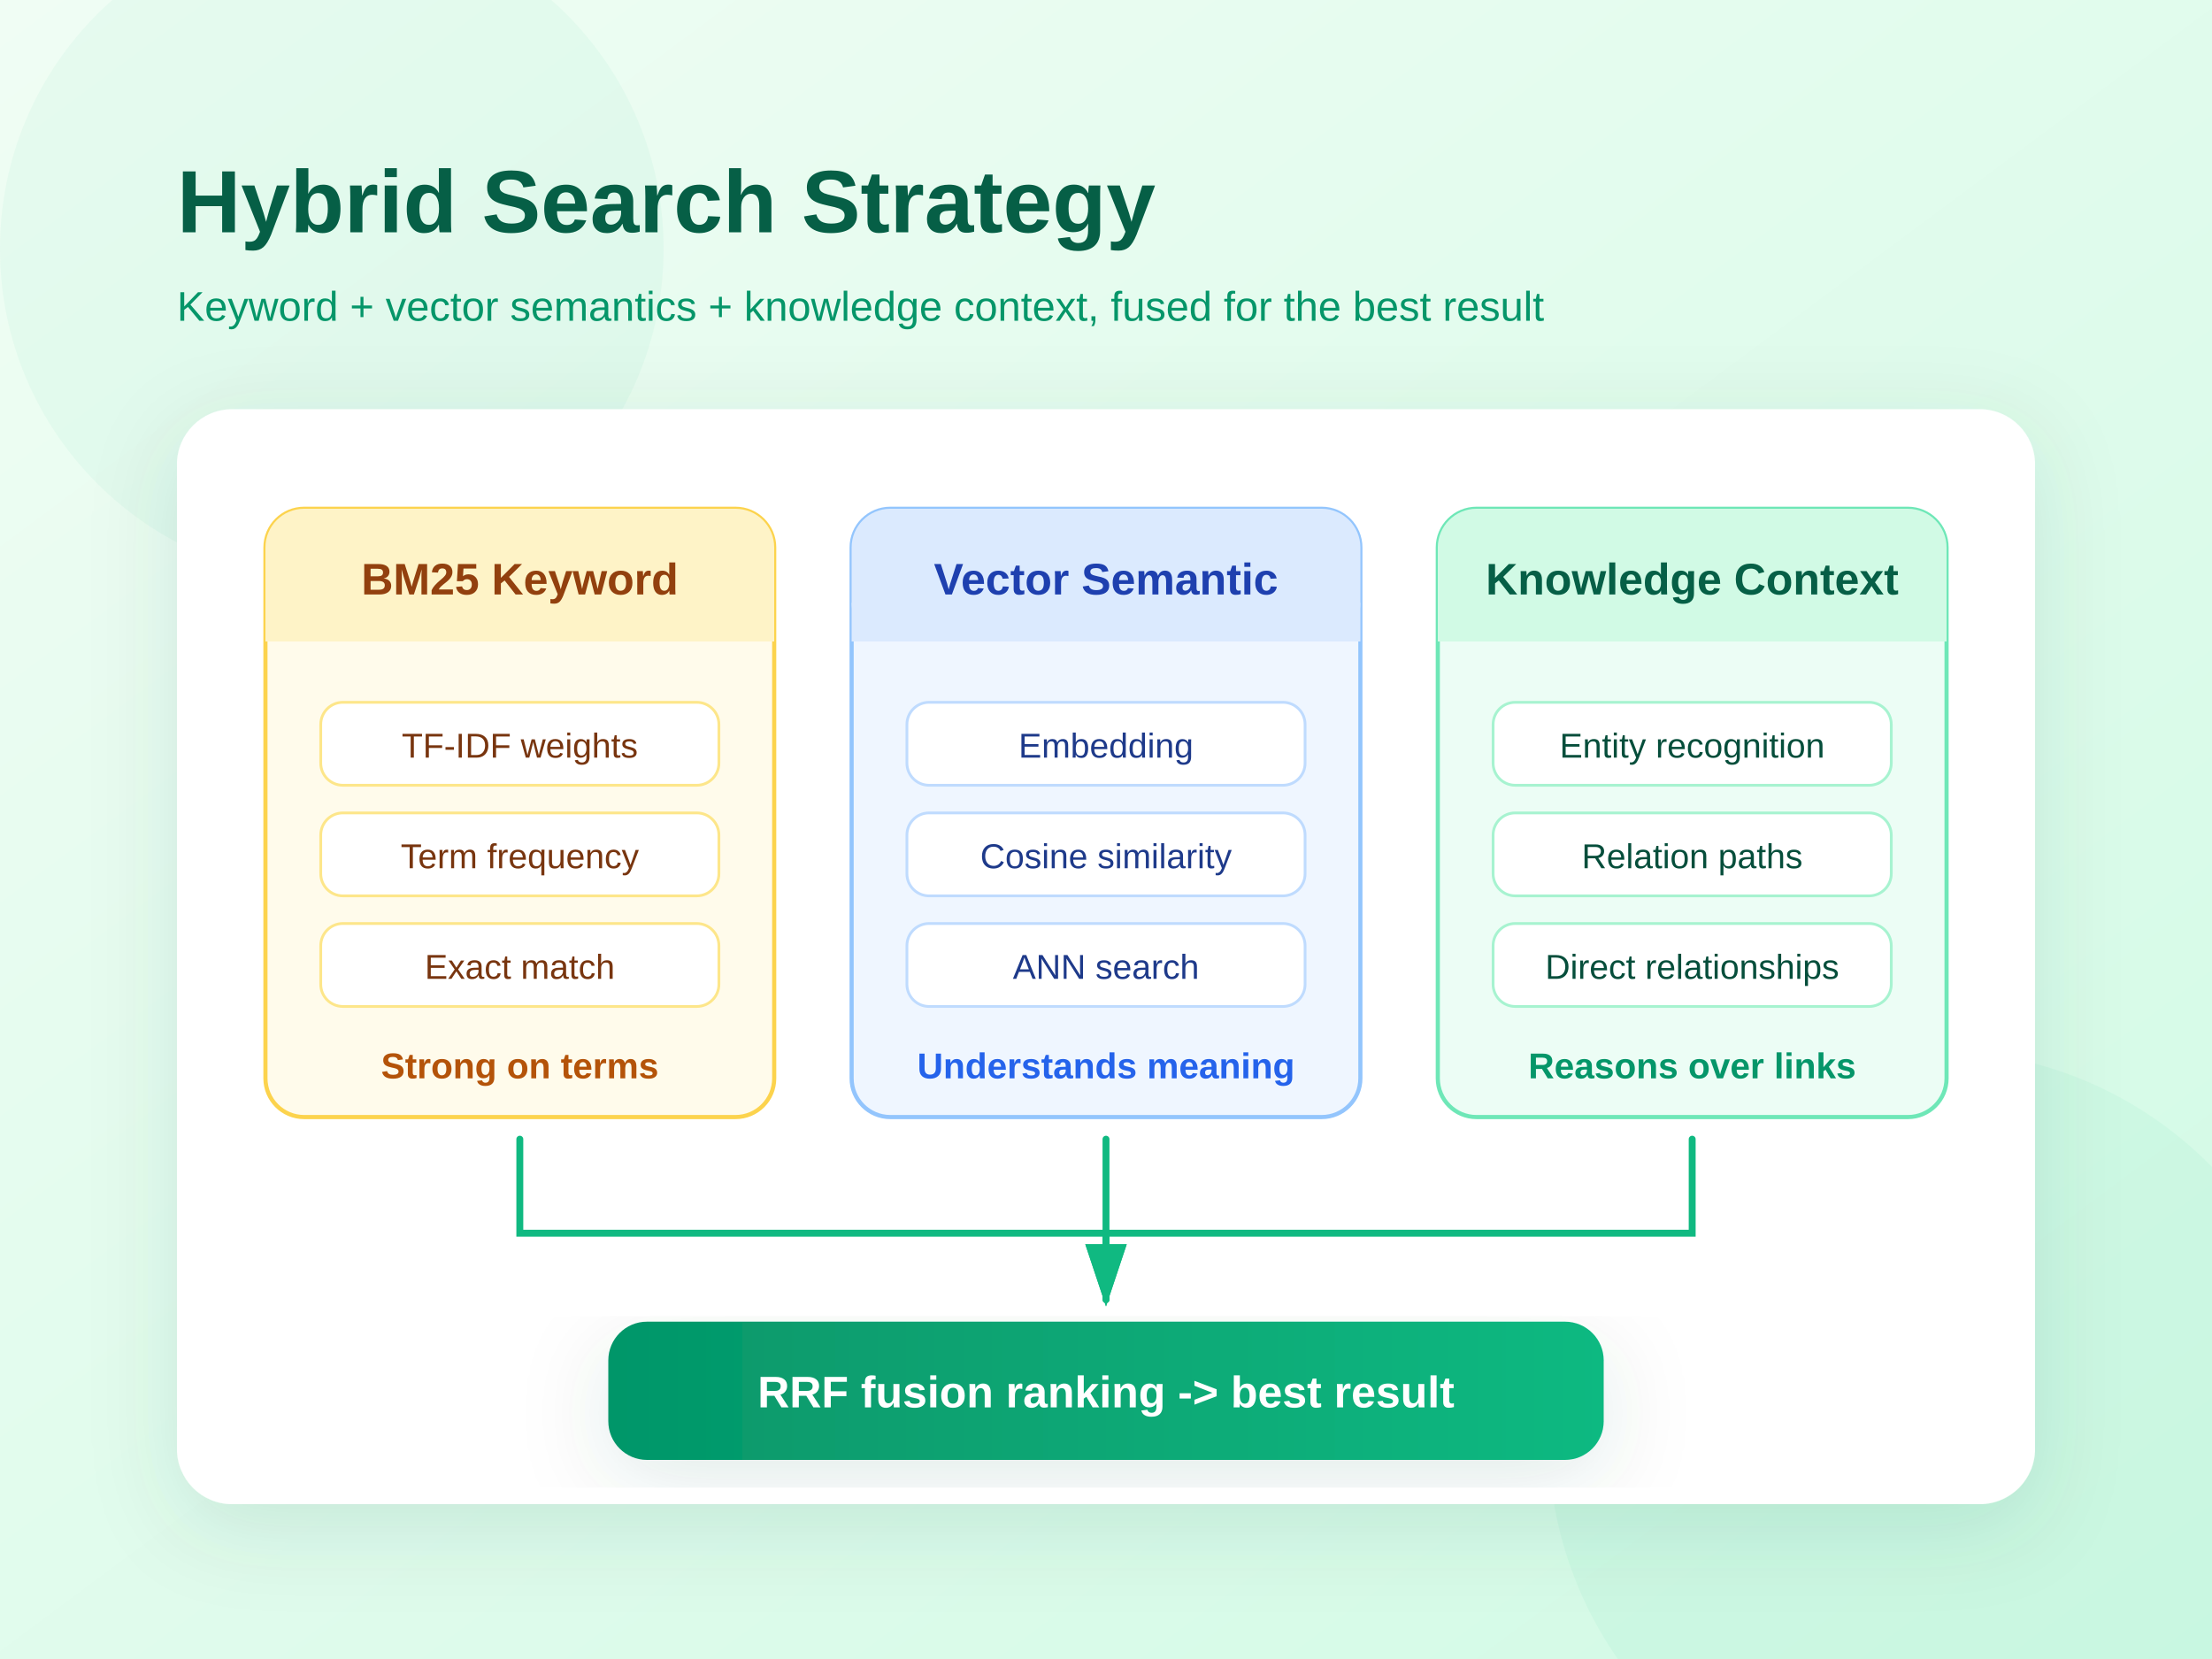
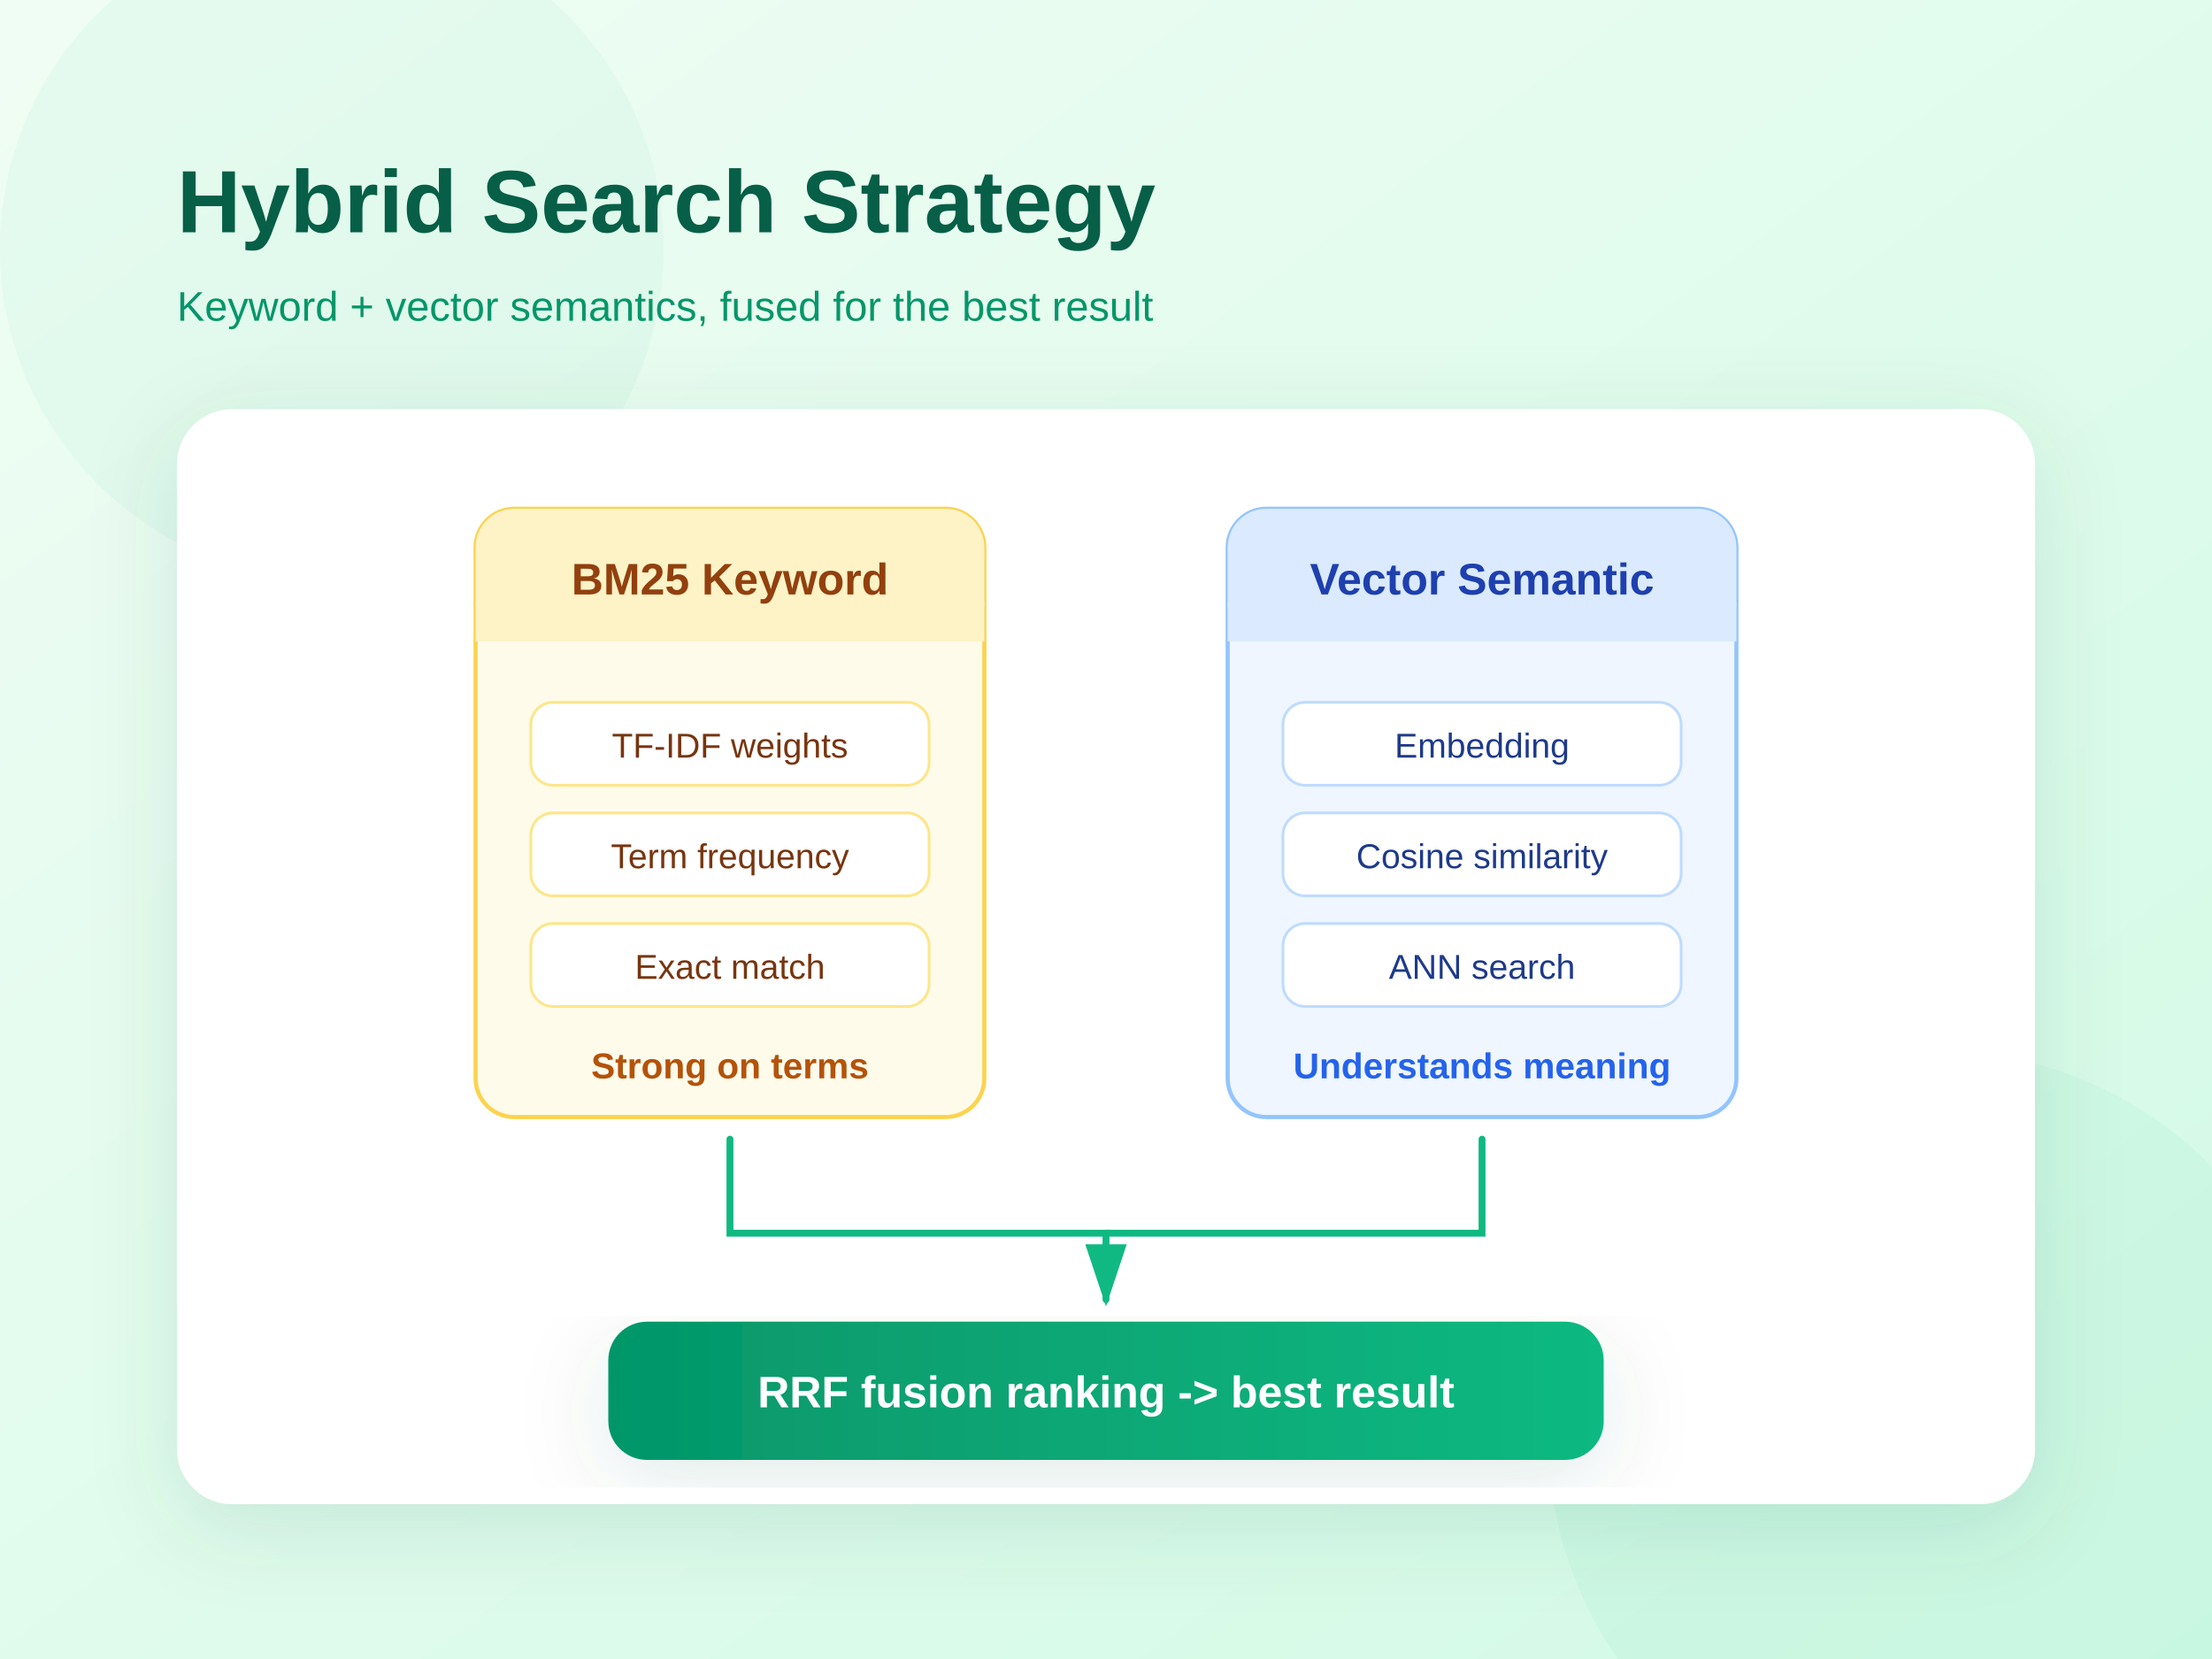
<svg xmlns="http://www.w3.org/2000/svg" viewBox="0 0 800 600">
  <defs>
    <linearGradient id="bg2" x1="0%" y1="0%" x2="100%" y2="100%">
      <stop offset="0%" stop-color="#F0FDF4" />
      <stop offset="100%" stop-color="#D1FAE5" />
    </linearGradient>
    <linearGradient id="brand2" x1="0%" y1="0%" x2="100%" y2="0%">
      <stop offset="0%" stop-color="#059669" />
      <stop offset="100%" stop-color="#10B981" />
    </linearGradient>
    <filter id="soft2" x="-20%" y="-20%" width="140%" height="140%">
      <feDropShadow dx="0" dy="8" stdDeviation="16" flood-color="#065F46" flood-opacity="0.12" />
    </filter>
  </defs>
  <rect width="800" height="600" fill="url(#bg2)" />
  <circle cx="120" cy="90" r="120" fill="#10B981" opacity="0.05" />
  <circle cx="700" cy="520" r="140" fill="#34D399" opacity="0.06" />
  <text x="64" y="84" font-family="Arial, sans-serif" font-size="32" font-weight="700" fill="#065F46">Hybrid Search Strategy</text>
-   <text x="64" y="116" font-family="Arial, sans-serif" font-size="15" fill="#059669">Keyword + vector semantics + knowledge context, fused for the best result</text>
+   <text x="64" y="116" font-family="Arial, sans-serif" font-size="15" fill="#059669">Keyword + vector semantics, fused for the best result</text>
  <g filter="url(#soft2)">
    <rect x="64" y="148" width="672" height="396" rx="20" fill="#FFFFFF" />
  </g>
-   <g transform="translate(96, 184)">
+   <g transform="translate(172, 184)">
    <rect width="184" height="220" rx="14" fill="#FFFBEB" stroke="#FCD34D" stroke-width="1.5" />
    <rect width="184" height="48" rx="14" fill="#FEF3C7" />
    <rect y="34" width="184" height="14" fill="#FEF3C7" />
    <text x="92" y="31" font-family="Arial, sans-serif" font-size="16" font-weight="700" fill="#92400E" text-anchor="middle">BM25 Keyword</text>
    <g font-family="Arial, sans-serif" font-size="12.5" fill="#78350F">
      <rect x="20" y="70" width="144" height="30" rx="8" fill="#FFFFFF" stroke="#FDE68A" />
      <text x="92" y="90" text-anchor="middle">TF-IDF weights</text>
      <rect x="20" y="110" width="144" height="30" rx="8" fill="#FFFFFF" stroke="#FDE68A" />
      <text x="92" y="130" text-anchor="middle">Term frequency</text>
      <rect x="20" y="150" width="144" height="30" rx="8" fill="#FFFFFF" stroke="#FDE68A" />
      <text x="92" y="170" text-anchor="middle">Exact match</text>
    </g>
    <text x="92" y="206" font-family="Arial, sans-serif" font-size="13" font-weight="600" fill="#B45309" text-anchor="middle">Strong on terms</text>
  </g>
-   <g transform="translate(308, 184)">
+   <g transform="translate(444, 184)">
    <rect width="184" height="220" rx="14" fill="#EFF6FF" stroke="#93C5FD" stroke-width="1.5" />
    <rect width="184" height="48" rx="14" fill="#DBEAFE" />
    <rect y="34" width="184" height="14" fill="#DBEAFE" />
    <text x="92" y="31" font-family="Arial, sans-serif" font-size="16" font-weight="700" fill="#1E40AF" text-anchor="middle">Vector Semantic</text>
    <g font-family="Arial, sans-serif" font-size="12.5" fill="#1E3A8A">
      <rect x="20" y="70" width="144" height="30" rx="8" fill="#FFFFFF" stroke="#BFDBFE" />
      <text x="92" y="90" text-anchor="middle">Embedding</text>
      <rect x="20" y="110" width="144" height="30" rx="8" fill="#FFFFFF" stroke="#BFDBFE" />
      <text x="92" y="130" text-anchor="middle">Cosine similarity</text>
      <rect x="20" y="150" width="144" height="30" rx="8" fill="#FFFFFF" stroke="#BFDBFE" />
      <text x="92" y="170" text-anchor="middle">ANN search</text>
    </g>
    <text x="92" y="206" font-family="Arial, sans-serif" font-size="13" font-weight="600" fill="#2563EB" text-anchor="middle">Understands meaning</text>
  </g>
-   <g transform="translate(520, 184)">
-     <rect width="184" height="220" rx="14" fill="#ECFDF5" stroke="#6EE7B7" stroke-width="1.5" />
-     <rect width="184" height="48" rx="14" fill="#D1FAE5" />
-     <rect y="34" width="184" height="14" fill="#D1FAE5" />
-     <text x="92" y="31" font-family="Arial, sans-serif" font-size="16" font-weight="700" fill="#065F46" text-anchor="middle">Knowledge Context</text>
-     <g font-family="Arial, sans-serif" font-size="12.5" fill="#064E3B">
-       <rect x="20" y="70" width="144" height="30" rx="8" fill="#FFFFFF" stroke="#A7F3D0" />
-       <text x="92" y="90" text-anchor="middle">Entity recognition</text>
-       <rect x="20" y="110" width="144" height="30" rx="8" fill="#FFFFFF" stroke="#A7F3D0" />
-       <text x="92" y="130" text-anchor="middle">Relation paths</text>
-       <rect x="20" y="150" width="144" height="30" rx="8" fill="#FFFFFF" stroke="#A7F3D0" />
-       <text x="92" y="170" text-anchor="middle">Direct relationships</text>
-     </g>
-     <text x="92" y="206" font-family="Arial, sans-serif" font-size="13" font-weight="600" fill="#059669" text-anchor="middle">Reasons over links</text>
-   </g>
  <g stroke="#10B981" stroke-width="2.5" fill="none" stroke-linecap="round">
-     <path d="M188 412 V446 H400 V470" marker-end="url(#arr2)" />
-     <path d="M400 412 V470" marker-end="url(#arr2)" />
-     <path d="M612 412 V446 H400" />
+     <path d="M264 412 V446 H400 V470" marker-end="url(#arr2)" />
+     <path d="M536 412 V446 H400" />
  </g>
  <g transform="translate(220, 478)">
    <rect width="360" height="50" rx="14" fill="url(#brand2)" filter="url(#soft2)" />
    <text x="180" y="31" font-family="Arial, sans-serif" font-size="16" font-weight="700" fill="#FFFFFF" text-anchor="middle">RRF fusion ranking -&gt; best result</text>
  </g>
  <defs>
    <marker id="arr2" markerWidth="9" markerHeight="9" refX="8" refY="3" orient="auto">
      <polygon points="0 0, 9 3, 0 6" fill="#10B981" />
    </marker>
  </defs>
</svg>
